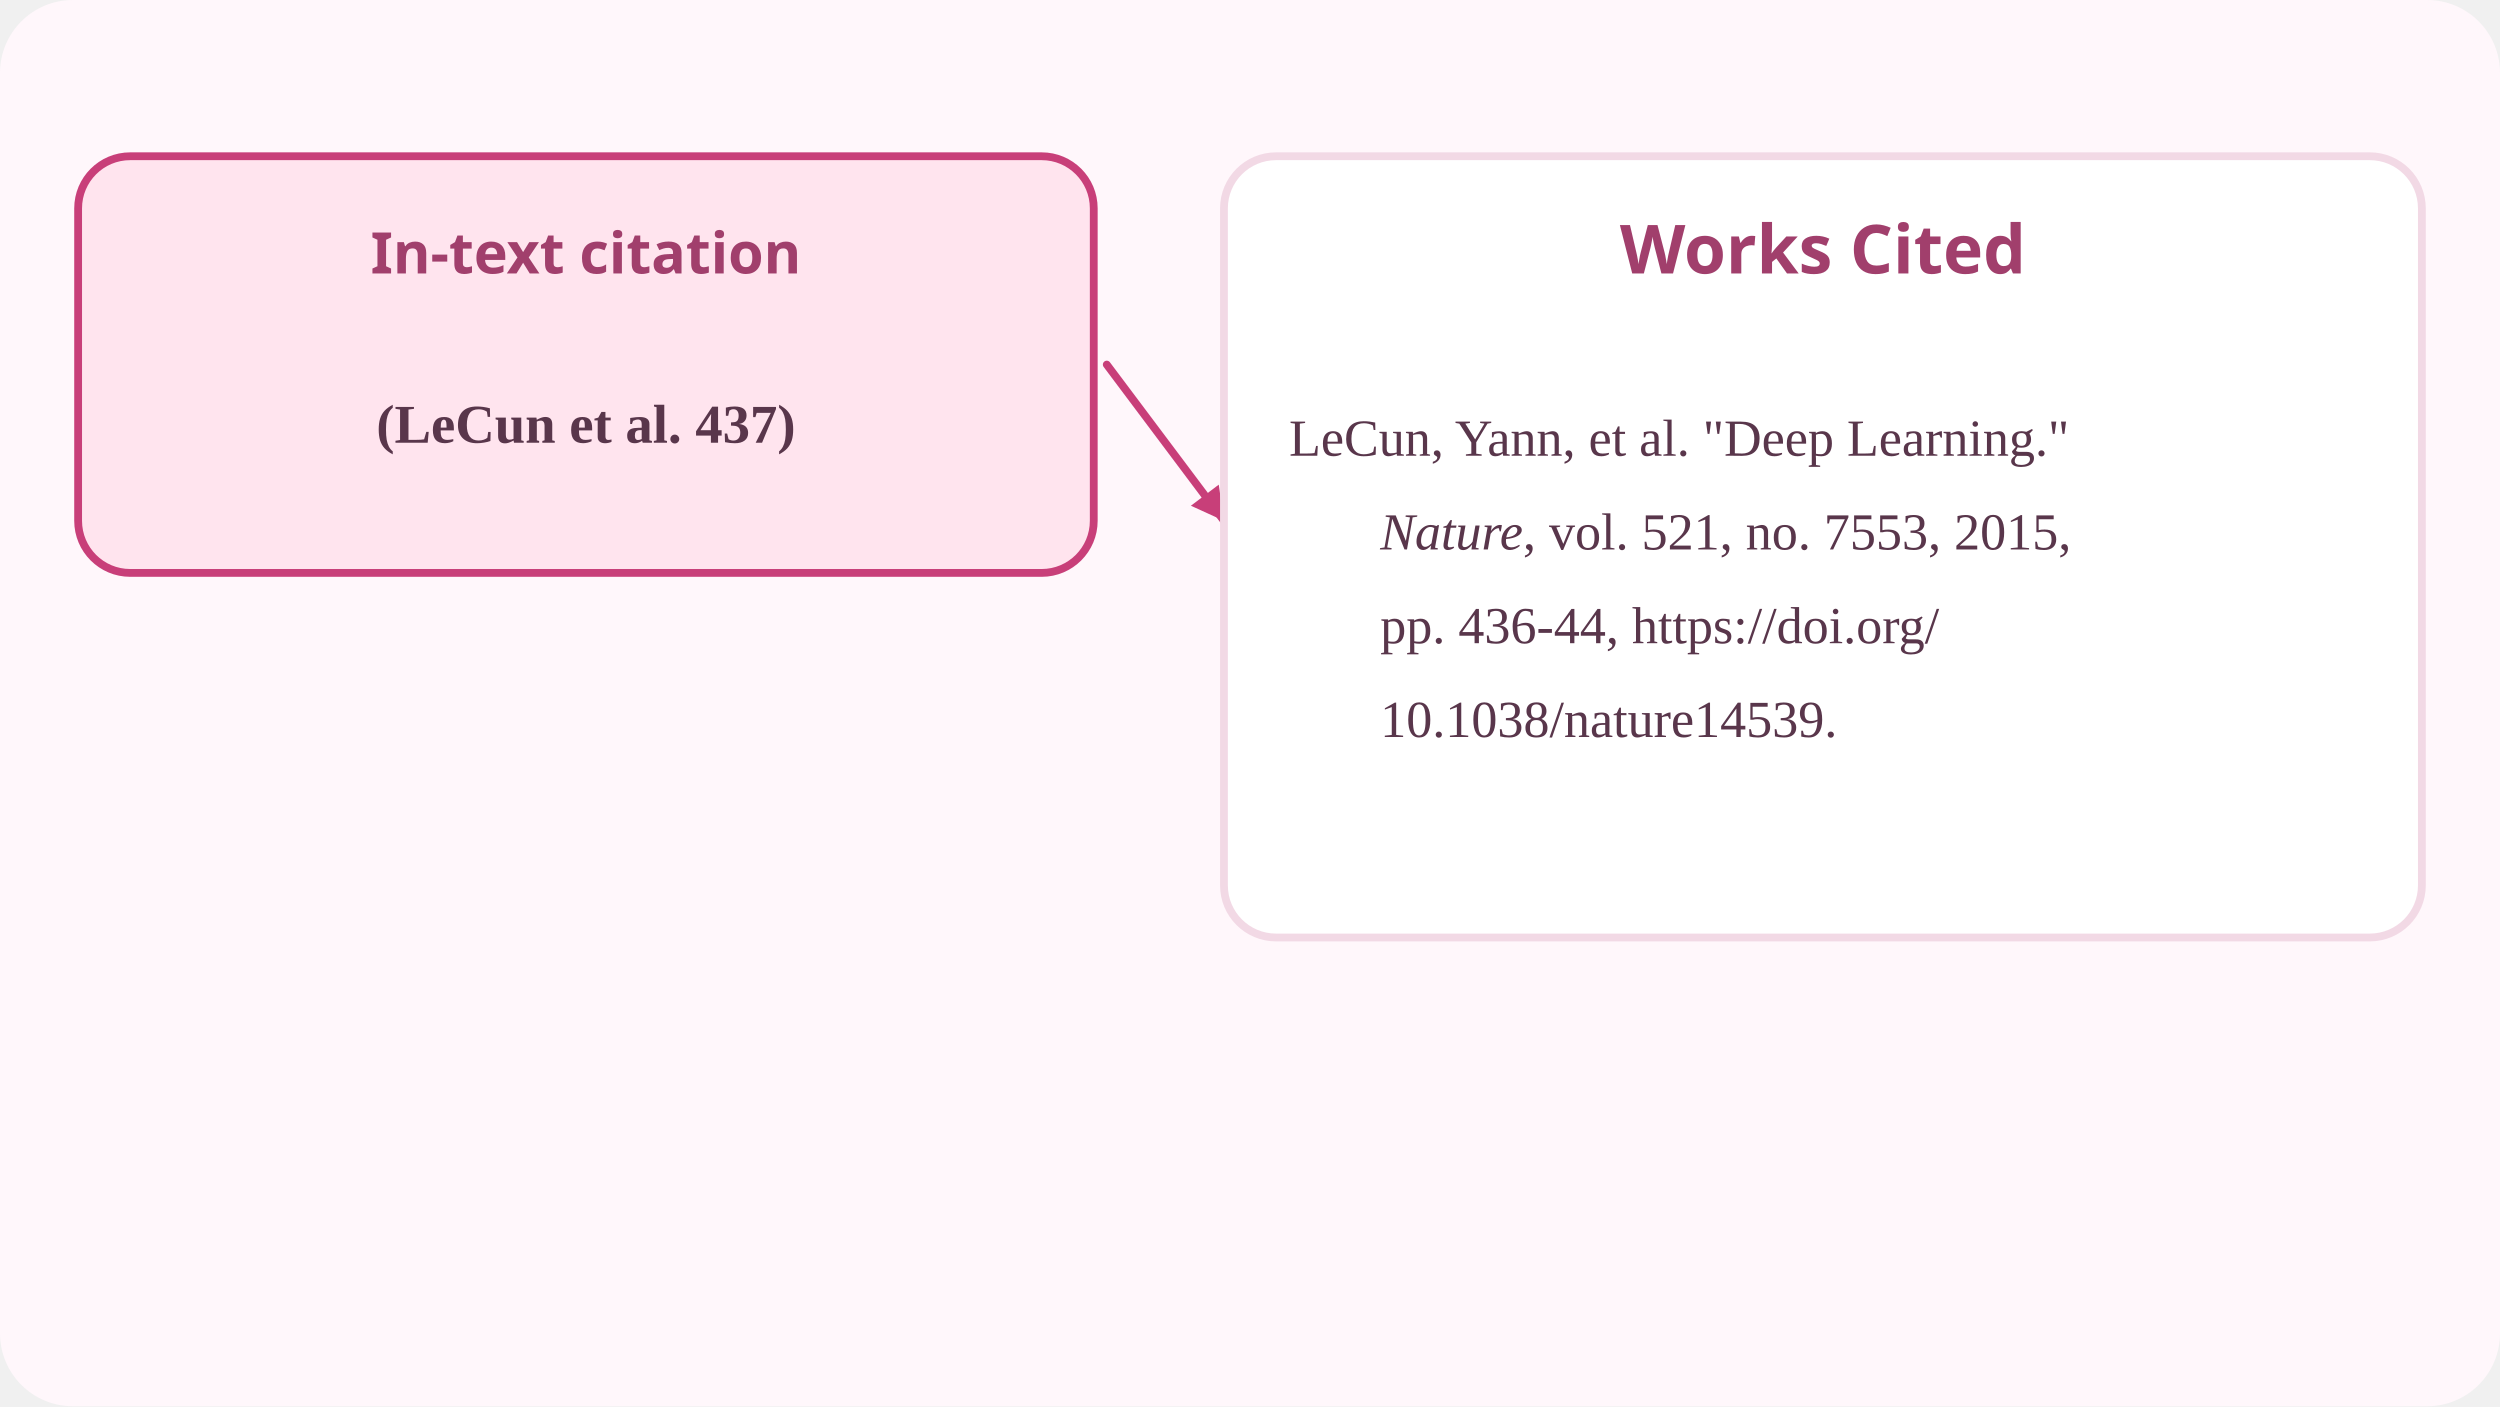
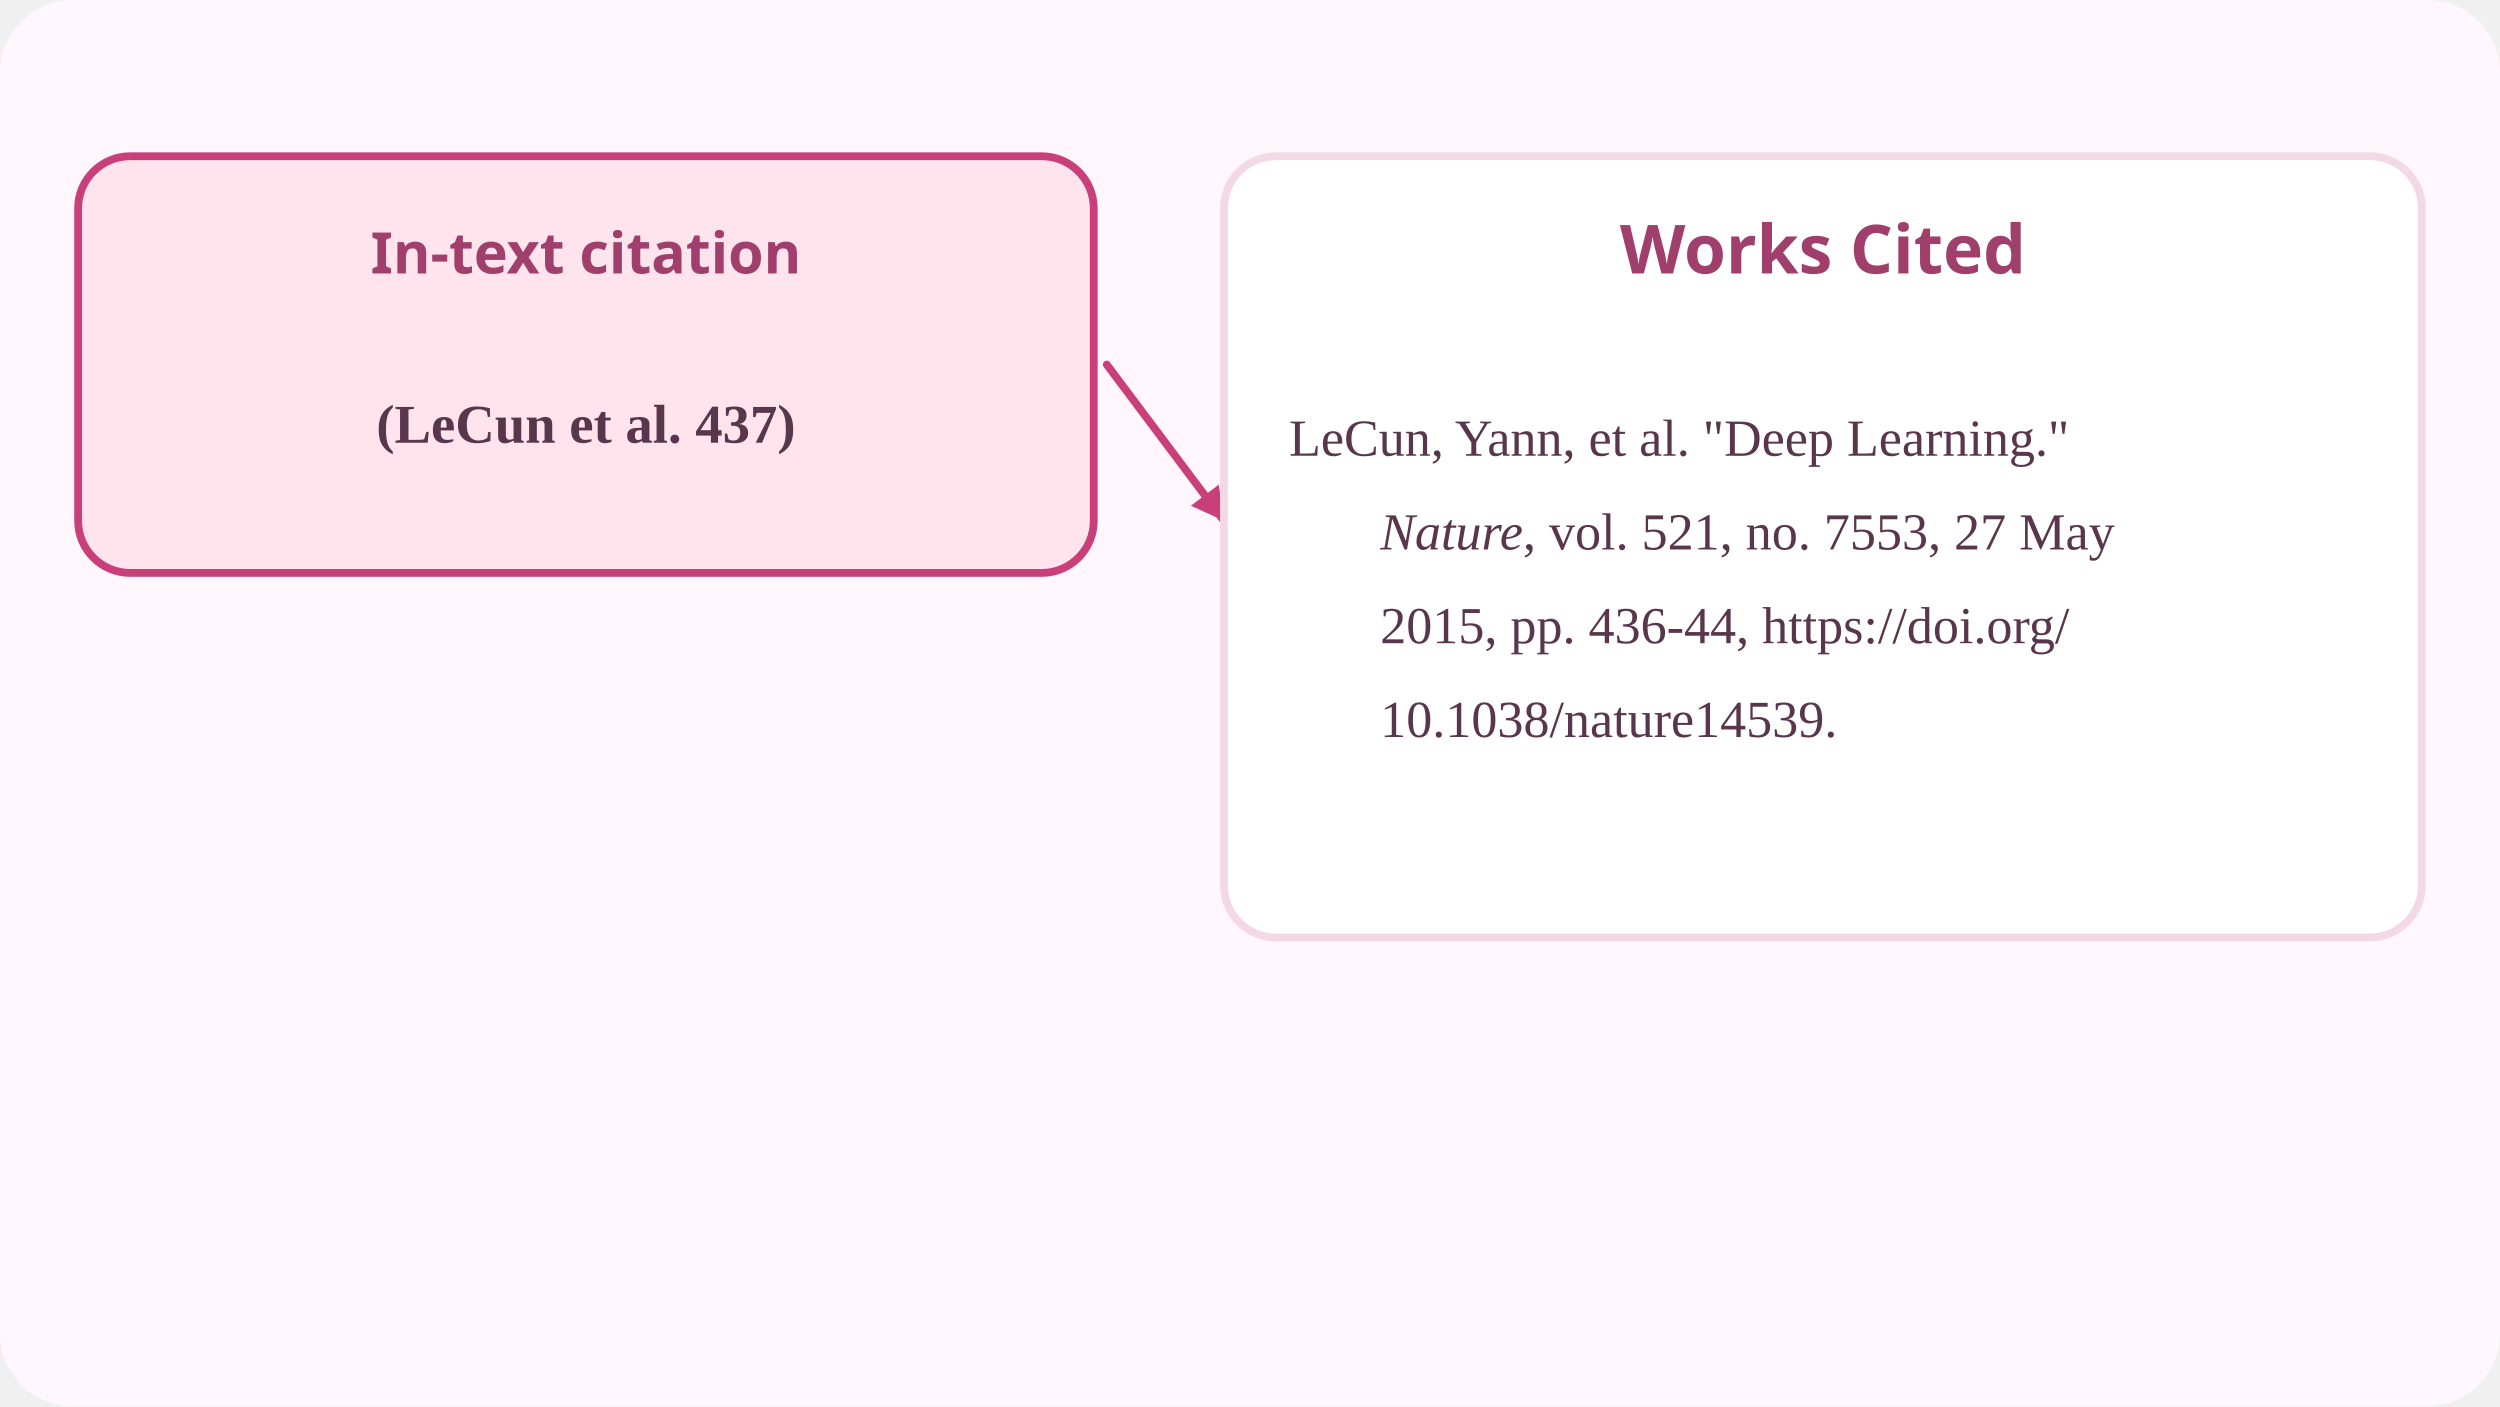
<svg xmlns="http://www.w3.org/2000/svg" viewBox="0 0 960 540" role="img" aria-label="An MLA in-text citation and the works cited entry it points to.">
  <rect width="960" height="540" rx="28" fill="#fff7fb" />
  <rect x="30" y="60" width="390" height="160" rx="20" fill="#ffe4ee" stroke="#c83f79" stroke-width="3" />
  <text x="225" y="105" fill="#a13f6c" font-size="22" font-weight="800" text-anchor="middle" font-family="system-ui,'PingFang SC','Noto Sans SC','Hiragino Sans',sans-serif">In-text citation</text>
  <text x="225" y="170" fill="#59364b" font-size="21" font-weight="700" text-anchor="middle" font-family="Georgia,'Times New Roman',serif">(LeCun et al. 437)</text>
  <line x1="425" y1="140" x2="470" y2="200" stroke="#c83f79" stroke-width="3" stroke-linecap="round" />
  <path d="M470 200 L457.3 194.2 L468.0 186.1 Z" fill="#c83f79" />
  <rect x="470" y="60" width="460" height="300" rx="20" fill="#ffffff" stroke="#f2d9e5" stroke-width="3" />
  <text x="700" y="105" fill="#a13f6c" font-size="26" font-weight="800" text-anchor="middle" font-family="system-ui,'PingFang SC','Noto Sans SC','Hiragino Sans',sans-serif">Works Cited</text>
  <text x="495" y="175" fill="#59364b" font-size="20" font-family="Georgia,'Times New Roman',serif">LeCun, Yann, et al. "Deep Learning."</text>
  <text x="530" y="211" fill="#59364b" font-size="20" font-family="Georgia,'Times New Roman',serif">
-     <tspan font-style="italic">Nature</tspan>, vol. 521, no. 7553, 2015,</text>
-   <text x="530" y="247" fill="#59364b" font-size="20" font-family="Georgia,'Times New Roman',serif">pp. 436-44, https://doi.org/</text>
+     <tspan font-style="italic">Nature</tspan>, vol. 521, no. 7553, 27 May</text>
+   <text x="530" y="247" fill="#59364b" font-size="20" font-family="Georgia,'Times New Roman',serif">2015, pp. 436-44, https://doi.org/</text>
  <text x="530" y="283" fill="#59364b" font-size="20" font-family="Georgia,'Times New Roman',serif">10.1038/nature14539.</text>
</svg>
